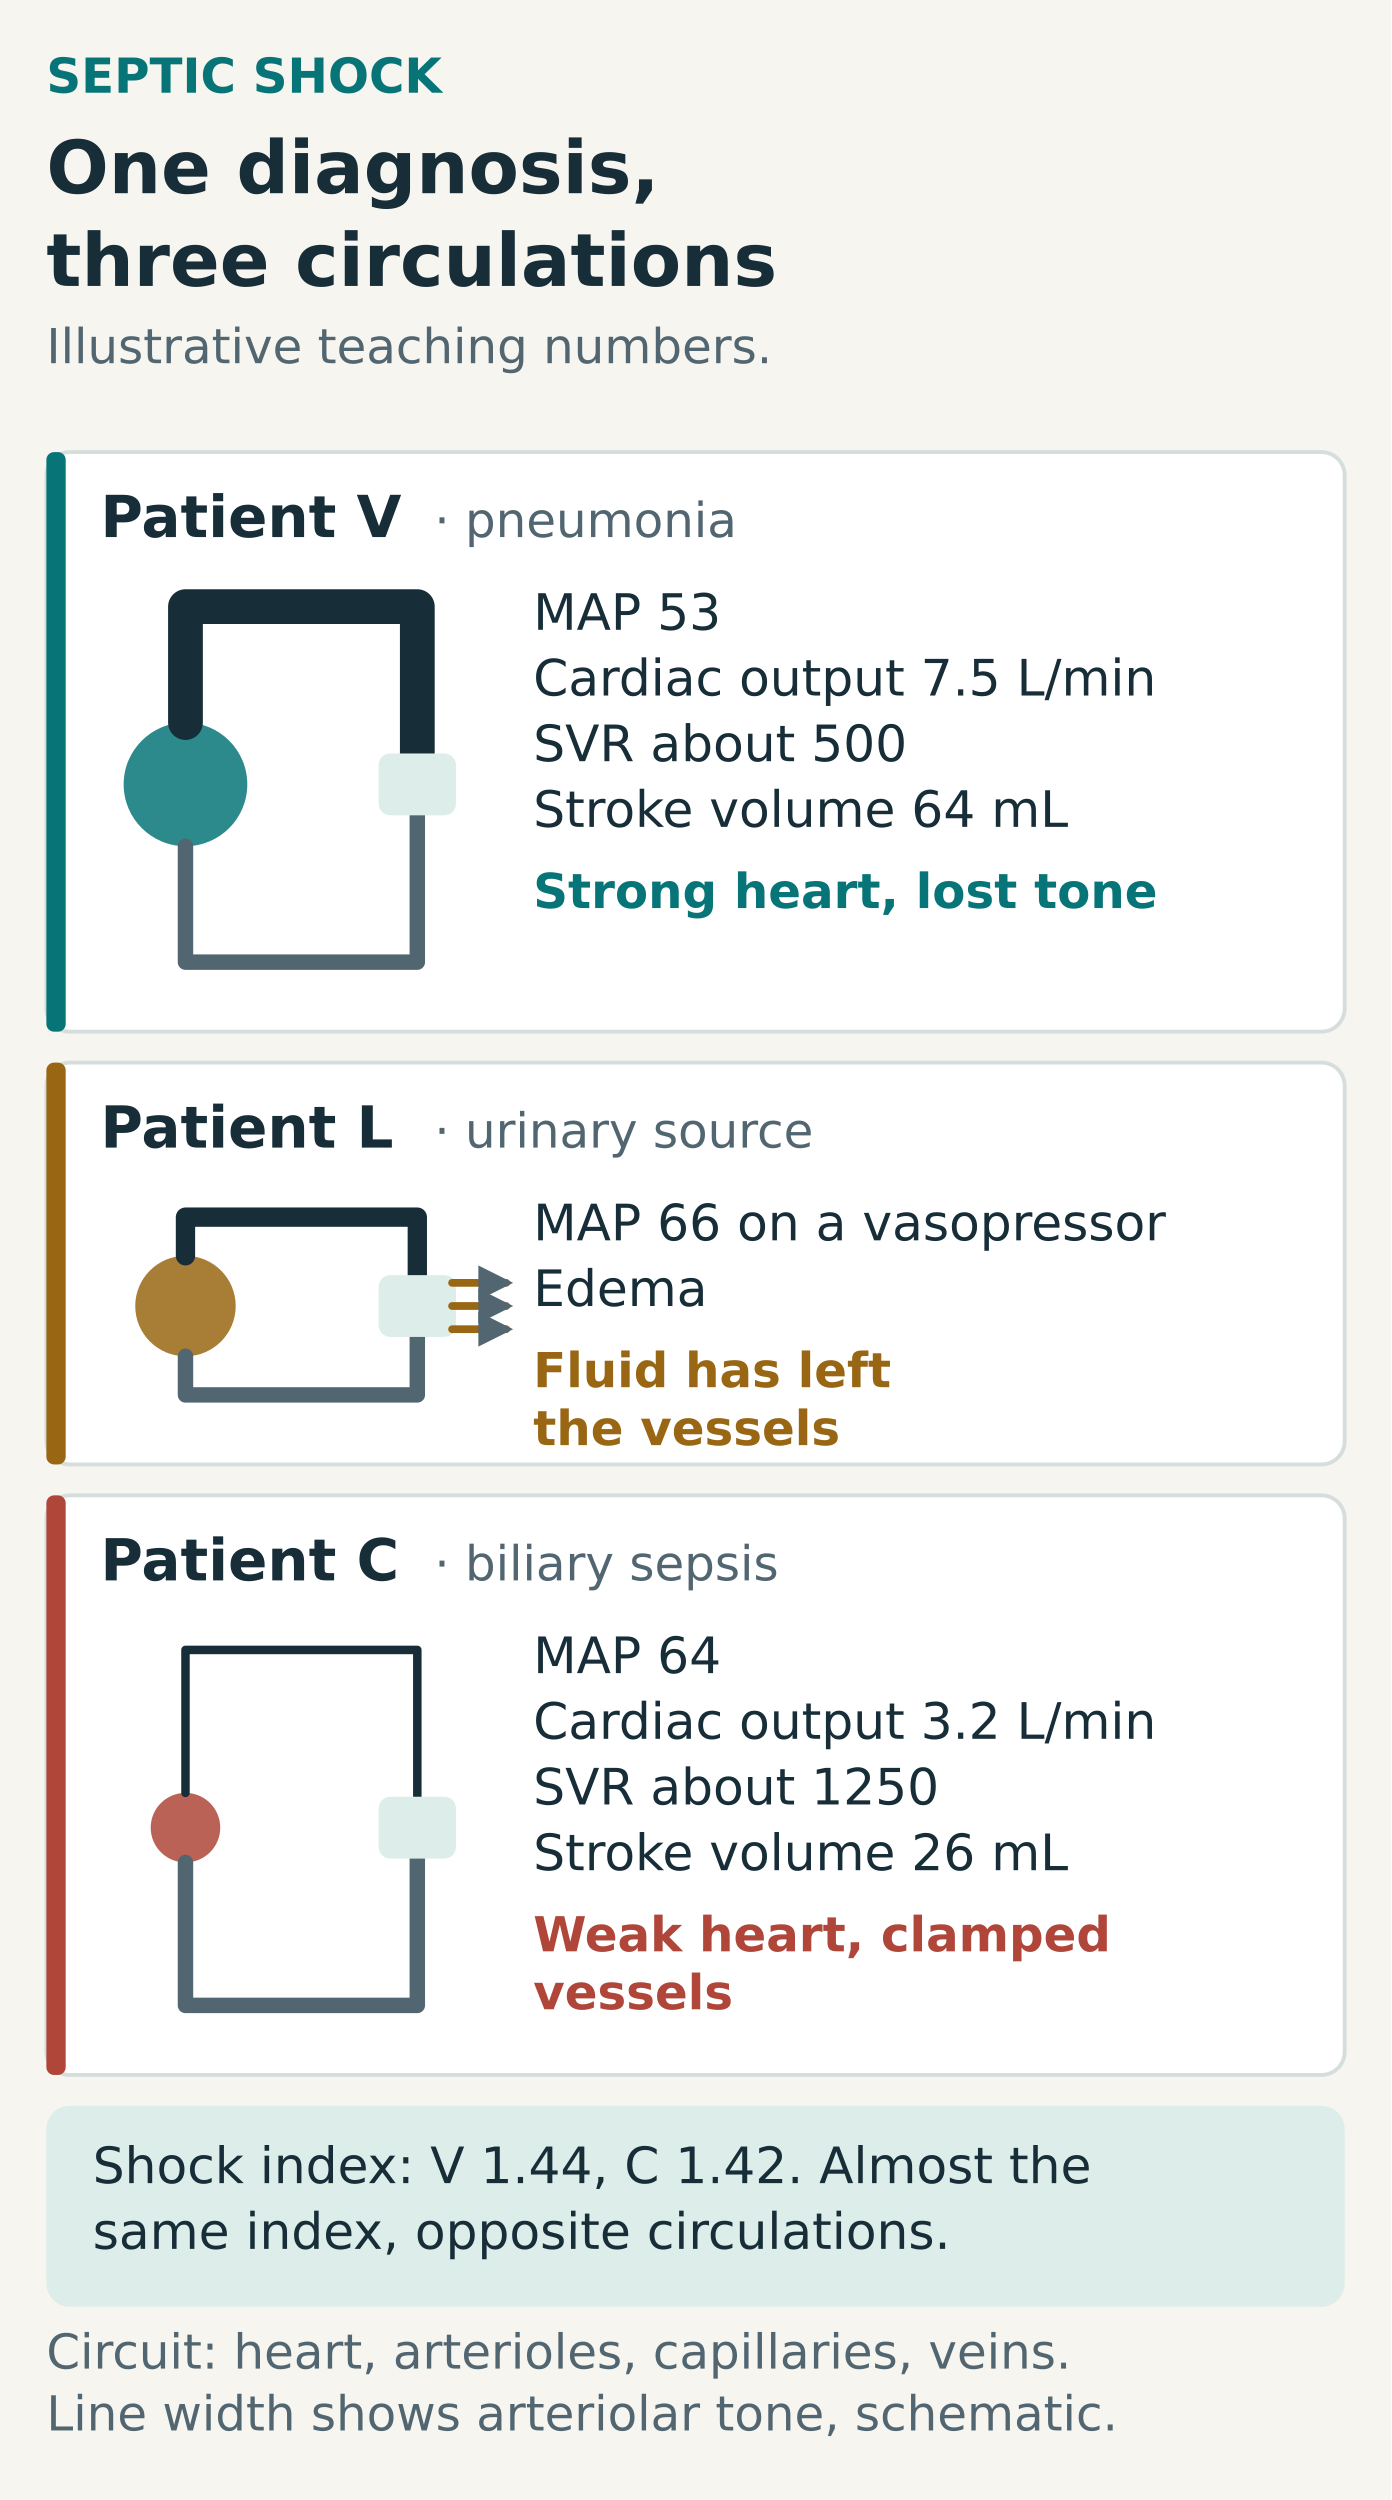
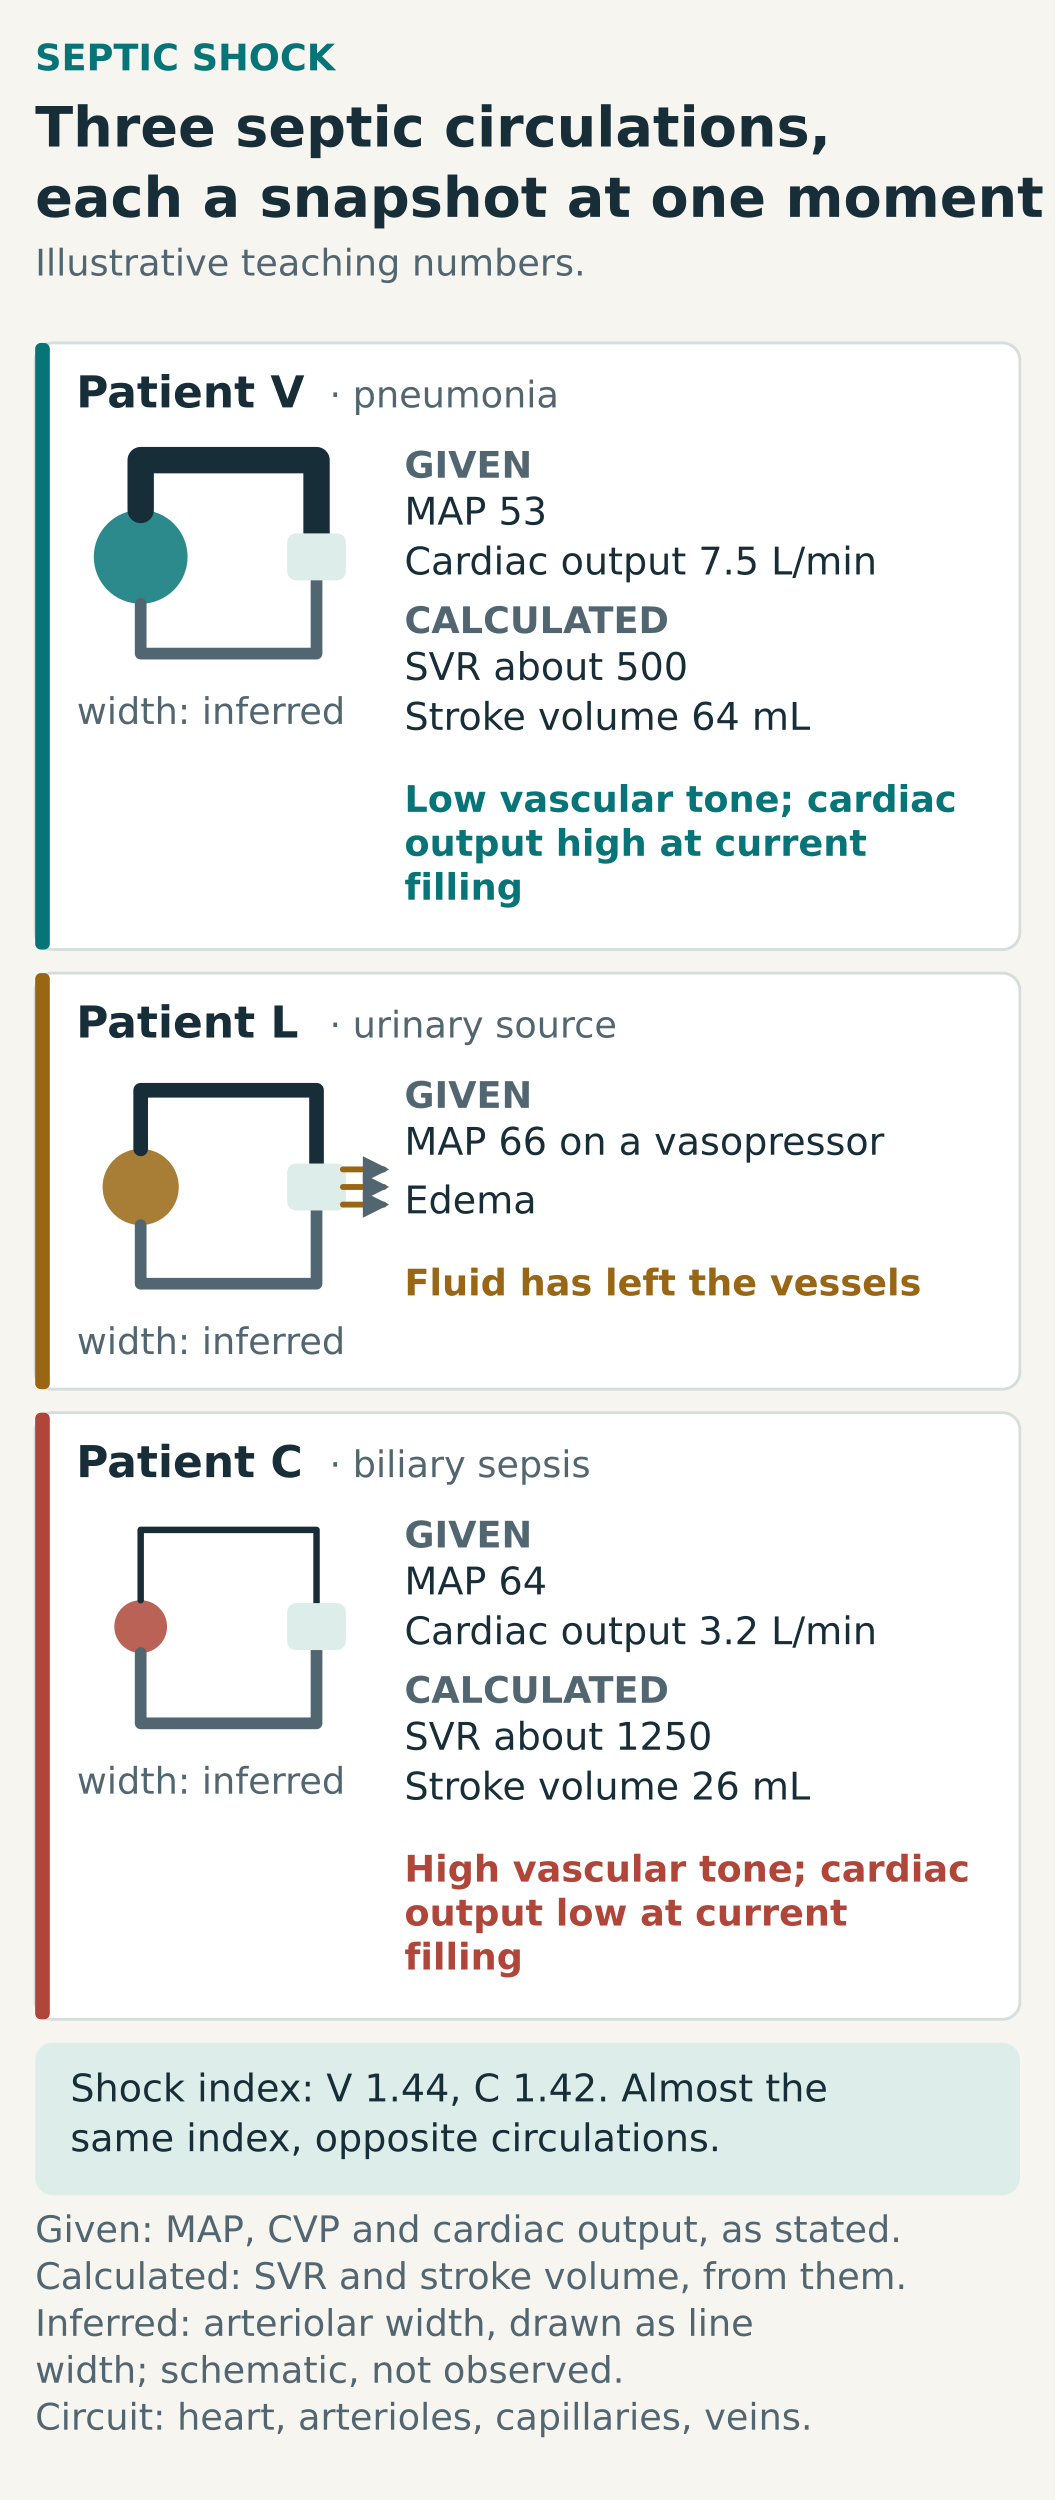
- <svg xmlns="http://www.w3.org/2000/svg" class="diagram-screen" viewBox="0 0 360 647" role="img" aria-labelledby="fig-r3-01-three-septic-circulations-screen-title" aria-describedby="fig-r3-01-three-septic-circulations-screen-desc">
+ <svg xmlns="http://www.w3.org/2000/svg" class="diagram-screen" viewBox="0 0 360 853" role="img" aria-labelledby="fig-r3-01-three-septic-circulations-screen-title" aria-describedby="fig-r3-01-three-septic-circulations-screen-desc">
  <style>text{font-family:'DejaVu Sans',system-ui,sans-serif}.fig-r3-01-three-septic-circulations-screen-t-ink{fill:var(--fig-ink,#172d38)}.fig-r3-01-three-septic-circulations-screen-t-muted{fill:var(--fig-muted,#526671)}.fig-r3-01-three-septic-circulations-screen-t-teal{fill:var(--fig-teal,#077578)}.fig-r3-01-three-septic-circulations-screen-t-red{fill:var(--fig-red,#af4639)}.fig-r3-01-three-septic-circulations-screen-t-gold{fill:var(--fig-gold,#996613)}.fig-r3-01-three-septic-circulations-screen-bg{fill:var(--fig-canvas,#f7f5ef)}.fig-r3-01-three-septic-circulations-screen-pn{fill:var(--fig-panel,#ffffff);stroke:var(--fig-rule,#d5dedc)}.fig-r3-01-three-septic-circulations-screen-s-teal{stroke:var(--fig-teal,#077578);fill:none}.fig-r3-01-three-septic-circulations-screen-f-teal{fill:var(--fig-teal,#077578)}.fig-r3-01-three-septic-circulations-screen-s-red{stroke:var(--fig-red,#af4639);fill:none}.fig-r3-01-three-septic-circulations-screen-f-red{fill:var(--fig-red,#af4639)}.fig-r3-01-three-septic-circulations-screen-s-gold{stroke:var(--fig-gold,#996613);fill:none}.fig-r3-01-three-septic-circulations-screen-f-gold{fill:var(--fig-gold,#996613)}.fig-r3-01-three-septic-circulations-screen-s-muted{stroke:var(--fig-muted,#526671);fill:none}.fig-r3-01-three-septic-circulations-screen-f-muted{fill:var(--fig-muted,#526671)}.fig-r3-01-three-septic-circulations-screen-s-rule{stroke:var(--fig-rule,#d5dedc);fill:none}.fig-r3-01-three-septic-circulations-screen-f-rule{fill:var(--fig-rule,#d5dedc)}.fig-r3-01-three-septic-circulations-screen-s-ink{stroke:var(--fig-ink,#172d38);fill:none}.fig-r3-01-three-septic-circulations-screen-f-ink{fill:var(--fig-ink,#172d38)}.fig-r3-01-three-septic-circulations-screen-f-tt{fill:var(--fig-teal-tint,#ddedea)}.fig-r3-01-three-septic-circulations-screen-f-rt{fill:var(--fig-red-tint,#f5e4df)}@media (prefers-color-scheme:dark){.fig-r3-01-three-septic-circulations-screen-t-ink{fill:var(--fig-ink,#e8dfd0)}.fig-r3-01-three-septic-circulations-screen-t-muted{fill:var(--fig-muted,#b3a897)}.fig-r3-01-three-septic-circulations-screen-t-teal{fill:var(--fig-teal,#6fb8b0)}.fig-r3-01-three-septic-circulations-screen-t-red{fill:var(--fig-red,#e0907f)}.fig-r3-01-three-septic-circulations-screen-t-gold{fill:var(--fig-gold,#d9a955)}.fig-r3-01-three-septic-circulations-screen-bg{fill:var(--fig-canvas,#25211c)}.fig-r3-01-three-septic-circulations-screen-pn{fill:var(--fig-panel,#2d2822);stroke:var(--fig-rule,#4a4238)}.fig-r3-01-three-septic-circulations-screen-s-teal{stroke:var(--fig-teal,#6fb8b0);fill:none}.fig-r3-01-three-septic-circulations-screen-f-teal{fill:var(--fig-teal,#6fb8b0)}.fig-r3-01-three-septic-circulations-screen-s-red{stroke:var(--fig-red,#e0907f);fill:none}.fig-r3-01-three-septic-circulations-screen-f-red{fill:var(--fig-red,#e0907f)}.fig-r3-01-three-septic-circulations-screen-s-gold{stroke:var(--fig-gold,#d9a955);fill:none}.fig-r3-01-three-septic-circulations-screen-f-gold{fill:var(--fig-gold,#d9a955)}.fig-r3-01-three-septic-circulations-screen-s-muted{stroke:var(--fig-muted,#b3a897);fill:none}.fig-r3-01-three-septic-circulations-screen-f-muted{fill:var(--fig-muted,#b3a897)}.fig-r3-01-three-septic-circulations-screen-s-rule{stroke:var(--fig-rule,#4a4238);fill:none}.fig-r3-01-three-septic-circulations-screen-f-rule{fill:var(--fig-rule,#4a4238)}.fig-r3-01-three-septic-circulations-screen-s-ink{stroke:var(--fig-ink,#e8dfd0);fill:none}.fig-r3-01-three-septic-circulations-screen-f-ink{fill:var(--fig-ink,#e8dfd0)}.fig-r3-01-three-septic-circulations-screen-f-tt{fill:var(--fig-teal-tint,#30443f)}.fig-r3-01-three-septic-circulations-screen-f-rt{fill:var(--fig-red-tint,#43302a)}}</style>
  <defs>
    <marker id="fig-r3-01-three-septic-circulations-screen-ah" viewBox="0 0 10 10" refX="8" refY="5" markerWidth="4.5" markerHeight="4.5" orient="auto-start-reverse">
      <path class="fig-r3-01-three-septic-circulations-screen-f-muted" d="M0,0 L10,5 L0,10 z" />
    </marker>
  </defs>
-   <rect class="fig-r3-01-three-septic-circulations-screen-bg" width="360" height="647" />
+   <rect class="fig-r3-01-three-septic-circulations-screen-bg" width="360" height="853" />
  <text class="fig-r3-01-three-septic-circulations-screen-t-teal" x="12.0" y="24.0" font-size="12.5" font-weight="600" text-anchor="start">SEPTIC SHOCK</text>
-   <text class="fig-r3-01-three-septic-circulations-screen-t-ink" x="12.0" y="50.0" font-size="19" font-weight="600" text-anchor="start">One diagnosis,</text>
-   <text class="fig-r3-01-three-septic-circulations-screen-t-ink" x="12.0" y="74.0" font-size="19" font-weight="600" text-anchor="start">three circulations</text>
+   <text class="fig-r3-01-three-septic-circulations-screen-t-ink" x="12.0" y="50.0" font-size="19" font-weight="600" text-anchor="start">Three septic circulations,</text>
+   <text class="fig-r3-01-three-septic-circulations-screen-t-ink" x="12.0" y="74.0" font-size="19" font-weight="600" text-anchor="start">each a snapshot at one moment</text>
  <text class="fig-r3-01-three-septic-circulations-screen-t-muted" x="12.0" y="94.0" font-size="12.5" text-anchor="start">Illustrative teaching numbers.</text>
-   <rect class="fig-r3-01-three-septic-circulations-screen-pn" x="12.0" y="117.0" width="336.0" height="150.0" rx="6" />
-   <rect class="fig-r3-01-three-septic-circulations-screen-f-teal" x="12.0" y="117.0" width="5" height="150.0" rx="2" />
+   <rect class="fig-r3-01-three-septic-circulations-screen-pn" x="12.0" y="117.0" width="336.0" height="207.0" rx="6" />
+   <rect class="fig-r3-01-three-septic-circulations-screen-f-teal" x="12.0" y="117.0" width="5" height="207.0" rx="2" />
  <text class="fig-r3-01-three-septic-circulations-screen-t-ink" x="26.0" y="139.0" font-size="15" font-weight="600" text-anchor="start">Patient V</text>
  <text class="fig-r3-01-three-septic-circulations-screen-t-muted" x="112.4" y="139.0" font-size="12.5" text-anchor="start">· pneumonia</text>
-   <circle class="fig-r3-01-three-septic-circulations-screen-f-teal" cx="48" cy="203.0" r="16" opacity="0.85" />
-   <path class="fig-r3-01-three-septic-circulations-screen-s-ink" d="M48,187.0 V157 H108 V195.0" stroke-width="9" stroke-linecap="round" stroke-linejoin="round" />
-   <path class="fig-r3-01-three-septic-circulations-screen-s-muted" d="M108,211.0 V249 H48 V219.0" stroke-width="4" stroke-linecap="round" stroke-linejoin="round" />
-   <rect class="fig-r3-01-three-septic-circulations-screen-f-tt" x="98" y="195.0" width="20" height="16" rx="3" />
-   <text class="fig-r3-01-three-septic-circulations-screen-t-ink" x="138.0" y="163.0" font-size="13" text-anchor="start">MAP 53</text>
-   <text class="fig-r3-01-three-septic-circulations-screen-t-ink" x="138.0" y="180.0" font-size="13" text-anchor="start">Cardiac output 7.5 L/min</text>
-   <text class="fig-r3-01-three-septic-circulations-screen-t-ink" x="138.0" y="197.0" font-size="13" text-anchor="start">SVR about 500</text>
-   <text class="fig-r3-01-three-septic-circulations-screen-t-ink" x="138.0" y="214.0" font-size="13" text-anchor="start">Stroke volume 64 mL</text>
-   <text class="fig-r3-01-three-septic-circulations-screen-t-teal" x="138.0" y="235.0" font-size="12.5" font-weight="600" text-anchor="start">Strong heart, lost tone</text>
-   <rect class="fig-r3-01-three-septic-circulations-screen-pn" x="12.0" y="275.0" width="336.0" height="104.0" rx="6" />
-   <rect class="fig-r3-01-three-septic-circulations-screen-f-gold" x="12.0" y="275.0" width="5" height="104.0" rx="2" />
-   <text class="fig-r3-01-three-septic-circulations-screen-t-ink" x="26.0" y="297.0" font-size="15" font-weight="600" text-anchor="start">Patient L</text>
-   <text class="fig-r3-01-three-septic-circulations-screen-t-muted" x="112.4" y="297.0" font-size="12.5" text-anchor="start">· urinary source</text>
-   <circle class="fig-r3-01-three-septic-circulations-screen-f-gold" cx="48" cy="338.0" r="13" opacity="0.85" />
-   <path class="fig-r3-01-three-septic-circulations-screen-s-ink" d="M48,325.0 V315 H108 V330.0" stroke-width="5" stroke-linecap="round" stroke-linejoin="round" />
-   <path class="fig-r3-01-three-septic-circulations-screen-s-muted" d="M108,346.0 V361 H48 V351.0" stroke-width="4" stroke-linecap="round" stroke-linejoin="round" />
-   <rect class="fig-r3-01-three-septic-circulations-screen-f-tt" x="98" y="330.0" width="20" height="16" rx="3" />
-   <path class="fig-r3-01-three-septic-circulations-screen-s-gold" d="M117,332.0 h14" stroke-width="2" stroke-linecap="round" marker-end="url(#fig-r3-01-three-septic-circulations-screen-ah)" />
-   <path class="fig-r3-01-three-septic-circulations-screen-s-gold" d="M117,338.0 h14" stroke-width="2" stroke-linecap="round" marker-end="url(#fig-r3-01-three-septic-circulations-screen-ah)" />
-   <path class="fig-r3-01-three-septic-circulations-screen-s-gold" d="M117,344.0 h14" stroke-width="2" stroke-linecap="round" marker-end="url(#fig-r3-01-three-septic-circulations-screen-ah)" />
-   <text class="fig-r3-01-three-septic-circulations-screen-t-ink" x="138.0" y="321.0" font-size="13" text-anchor="start">MAP 66 on a vasopressor</text>
-   <text class="fig-r3-01-three-septic-circulations-screen-t-ink" x="138.0" y="338.0" font-size="13" text-anchor="start">Edema</text>
-   <text class="fig-r3-01-three-septic-circulations-screen-t-gold" x="138.0" y="359.0" font-size="12.5" font-weight="600" text-anchor="start">Fluid has left</text>
-   <text class="fig-r3-01-three-septic-circulations-screen-t-gold" x="138.0" y="374.0" font-size="12.5" font-weight="600" text-anchor="start">the vessels</text>
-   <rect class="fig-r3-01-three-septic-circulations-screen-pn" x="12.0" y="387.0" width="336.0" height="150.0" rx="6" />
-   <rect class="fig-r3-01-three-septic-circulations-screen-f-red" x="12.0" y="387.0" width="5" height="150.0" rx="2" />
-   <text class="fig-r3-01-three-septic-circulations-screen-t-ink" x="26.0" y="409.0" font-size="15" font-weight="600" text-anchor="start">Patient C</text>
-   <text class="fig-r3-01-three-septic-circulations-screen-t-muted" x="112.4" y="409.0" font-size="12.5" text-anchor="start">· biliary sepsis</text>
-   <circle class="fig-r3-01-three-septic-circulations-screen-f-red" cx="48" cy="473.0" r="9" opacity="0.85" />
-   <path class="fig-r3-01-three-septic-circulations-screen-s-ink" d="M48,464.0 V427 H108 V465.0" stroke-width="2.2" stroke-linecap="round" stroke-linejoin="round" />
-   <path class="fig-r3-01-three-septic-circulations-screen-s-muted" d="M108,481.0 V519 H48 V482.0" stroke-width="4" stroke-linecap="round" stroke-linejoin="round" />
-   <rect class="fig-r3-01-three-septic-circulations-screen-f-tt" x="98" y="465.0" width="20" height="16" rx="3" />
-   <text class="fig-r3-01-three-septic-circulations-screen-t-ink" x="138.0" y="433.0" font-size="13" text-anchor="start">MAP 64</text>
-   <text class="fig-r3-01-three-septic-circulations-screen-t-ink" x="138.0" y="450.0" font-size="13" text-anchor="start">Cardiac output 3.2 L/min</text>
-   <text class="fig-r3-01-three-septic-circulations-screen-t-ink" x="138.0" y="467.0" font-size="13" text-anchor="start">SVR about 1250</text>
-   <text class="fig-r3-01-three-septic-circulations-screen-t-ink" x="138.0" y="484.0" font-size="13" text-anchor="start">Stroke volume 26 mL</text>
-   <text class="fig-r3-01-three-septic-circulations-screen-t-red" x="138.0" y="505.0" font-size="12.5" font-weight="600" text-anchor="start">Weak heart, clamped</text>
-   <text class="fig-r3-01-three-septic-circulations-screen-t-red" x="138.0" y="520.0" font-size="12.5" font-weight="600" text-anchor="start">vessels</text>
-   <rect class="fig-r3-01-three-septic-circulations-screen-f-tt" x="12.0" y="545.0" width="336.0" height="52.0" rx="6" />
-   <text class="fig-r3-01-three-septic-circulations-screen-t-ink" x="24.0" y="565.0" font-size="13" text-anchor="start">Shock index: V 1.44, C 1.42. Almost the</text>
-   <text class="fig-r3-01-three-septic-circulations-screen-t-ink" x="24.0" y="582.0" font-size="13" text-anchor="start">same index, opposite circulations.</text>
-   <text class="fig-r3-01-three-septic-circulations-screen-t-muted" x="12.0" y="613.0" font-size="12.5" text-anchor="start">Circuit: heart, arterioles, capillaries, veins.</text>
-   <text class="fig-r3-01-three-septic-circulations-screen-t-muted" x="12.0" y="629.0" font-size="12.5" text-anchor="start">Line width shows arteriolar tone, schematic.</text>
+   <circle class="fig-r3-01-three-septic-circulations-screen-f-teal" cx="48" cy="190.0" r="16" opacity="0.85" />
+   <path class="fig-r3-01-three-septic-circulations-screen-s-ink" d="M48,174.0 V157 H108 V182.0" stroke-width="9" stroke-linecap="round" stroke-linejoin="round" />
+   <path class="fig-r3-01-three-septic-circulations-screen-s-muted" d="M108,198.0 V223 H48 V206.0" stroke-width="4" stroke-linecap="round" stroke-linejoin="round" />
+   <rect class="fig-r3-01-three-septic-circulations-screen-f-tt" x="98" y="182.0" width="20" height="16" rx="3" />
+   <text class="fig-r3-01-three-septic-circulations-screen-t-muted" x="72.0" y="247.0" font-size="12.5" text-anchor="middle">width: inferred</text>
+   <text class="fig-r3-01-three-septic-circulations-screen-t-muted" x="138.0" y="163.0" font-size="12.5" font-weight="600" text-anchor="start">GIVEN</text>
+   <text class="fig-r3-01-three-septic-circulations-screen-t-ink" x="138.0" y="179.0" font-size="13" text-anchor="start">MAP 53</text>
+   <text class="fig-r3-01-three-septic-circulations-screen-t-ink" x="138.0" y="196.0" font-size="13" text-anchor="start">Cardiac output 7.5 L/min</text>
+   <text class="fig-r3-01-three-septic-circulations-screen-t-muted" x="138.0" y="216.0" font-size="12.5" font-weight="600" text-anchor="start">CALCULATED</text>
+   <text class="fig-r3-01-three-septic-circulations-screen-t-ink" x="138.0" y="232.0" font-size="13" text-anchor="start">SVR about 500</text>
+   <text class="fig-r3-01-three-septic-circulations-screen-t-ink" x="138.0" y="249.0" font-size="13" text-anchor="start">Stroke volume 64 mL</text>
+   <text class="fig-r3-01-three-septic-circulations-screen-t-teal" x="138.0" y="277.0" font-size="12.5" font-weight="600" text-anchor="start">Low vascular tone; cardiac</text>
+   <text class="fig-r3-01-three-septic-circulations-screen-t-teal" x="138.0" y="292.0" font-size="12.5" font-weight="600" text-anchor="start">output high at current</text>
+   <text class="fig-r3-01-three-septic-circulations-screen-t-teal" x="138.0" y="307.0" font-size="12.5" font-weight="600" text-anchor="start">filling</text>
+   <rect class="fig-r3-01-three-septic-circulations-screen-pn" x="12.0" y="332.0" width="336.0" height="142.0" rx="6" />
+   <rect class="fig-r3-01-three-septic-circulations-screen-f-gold" x="12.0" y="332.0" width="5" height="142.0" rx="2" />
+   <text class="fig-r3-01-three-septic-circulations-screen-t-ink" x="26.0" y="354.0" font-size="15" font-weight="600" text-anchor="start">Patient L</text>
+   <text class="fig-r3-01-three-septic-circulations-screen-t-muted" x="112.4" y="354.0" font-size="12.5" text-anchor="start">· urinary source</text>
+   <circle class="fig-r3-01-three-septic-circulations-screen-f-gold" cx="48" cy="405.0" r="13" opacity="0.85" />
+   <path class="fig-r3-01-three-septic-circulations-screen-s-ink" d="M48,392.0 V372 H108 V397.0" stroke-width="5" stroke-linecap="round" stroke-linejoin="round" />
+   <path class="fig-r3-01-three-septic-circulations-screen-s-muted" d="M108,413.0 V438 H48 V418.0" stroke-width="4" stroke-linecap="round" stroke-linejoin="round" />
+   <rect class="fig-r3-01-three-septic-circulations-screen-f-tt" x="98" y="397.0" width="20" height="16" rx="3" />
+   <path class="fig-r3-01-three-septic-circulations-screen-s-gold" d="M117,399.0 h14" stroke-width="2" stroke-linecap="round" marker-end="url(#fig-r3-01-three-septic-circulations-screen-ah)" />
+   <path class="fig-r3-01-three-septic-circulations-screen-s-gold" d="M117,405.0 h14" stroke-width="2" stroke-linecap="round" marker-end="url(#fig-r3-01-three-septic-circulations-screen-ah)" />
+   <path class="fig-r3-01-three-septic-circulations-screen-s-gold" d="M117,411.0 h14" stroke-width="2" stroke-linecap="round" marker-end="url(#fig-r3-01-three-septic-circulations-screen-ah)" />
+   <text class="fig-r3-01-three-septic-circulations-screen-t-muted" x="72.0" y="462.0" font-size="12.5" text-anchor="middle">width: inferred</text>
+   <text class="fig-r3-01-three-septic-circulations-screen-t-muted" x="138.0" y="378.0" font-size="12.5" font-weight="600" text-anchor="start">GIVEN</text>
+   <text class="fig-r3-01-three-septic-circulations-screen-t-ink" x="138.0" y="394.0" font-size="13" text-anchor="start">MAP 66 on a vasopressor</text>
+   <text class="fig-r3-01-three-septic-circulations-screen-t-ink" x="138.0" y="414.0" font-size="13" text-anchor="start">Edema</text>
+   <text class="fig-r3-01-three-septic-circulations-screen-t-gold" x="138.0" y="442.0" font-size="12.5" font-weight="600" text-anchor="start">Fluid has left the vessels</text>
+   <rect class="fig-r3-01-three-septic-circulations-screen-pn" x="12.0" y="482.0" width="336.0" height="207.0" rx="6" />
+   <rect class="fig-r3-01-three-septic-circulations-screen-f-red" x="12.0" y="482.0" width="5" height="207.0" rx="2" />
+   <text class="fig-r3-01-three-septic-circulations-screen-t-ink" x="26.0" y="504.0" font-size="15" font-weight="600" text-anchor="start">Patient C</text>
+   <text class="fig-r3-01-three-septic-circulations-screen-t-muted" x="112.4" y="504.0" font-size="12.5" text-anchor="start">· biliary sepsis</text>
+   <circle class="fig-r3-01-three-septic-circulations-screen-f-red" cx="48" cy="555.0" r="9" opacity="0.85" />
+   <path class="fig-r3-01-three-septic-circulations-screen-s-ink" d="M48,546.0 V522 H108 V547.0" stroke-width="2.2" stroke-linecap="round" stroke-linejoin="round" />
+   <path class="fig-r3-01-three-septic-circulations-screen-s-muted" d="M108,563.0 V588 H48 V564.0" stroke-width="4" stroke-linecap="round" stroke-linejoin="round" />
+   <rect class="fig-r3-01-three-septic-circulations-screen-f-tt" x="98" y="547.0" width="20" height="16" rx="3" />
+   <text class="fig-r3-01-three-septic-circulations-screen-t-muted" x="72.0" y="612.0" font-size="12.5" text-anchor="middle">width: inferred</text>
+   <text class="fig-r3-01-three-septic-circulations-screen-t-muted" x="138.0" y="528.0" font-size="12.5" font-weight="600" text-anchor="start">GIVEN</text>
+   <text class="fig-r3-01-three-septic-circulations-screen-t-ink" x="138.0" y="544.0" font-size="13" text-anchor="start">MAP 64</text>
+   <text class="fig-r3-01-three-septic-circulations-screen-t-ink" x="138.0" y="561.0" font-size="13" text-anchor="start">Cardiac output 3.2 L/min</text>
+   <text class="fig-r3-01-three-septic-circulations-screen-t-muted" x="138.0" y="581.0" font-size="12.5" font-weight="600" text-anchor="start">CALCULATED</text>
+   <text class="fig-r3-01-three-septic-circulations-screen-t-ink" x="138.0" y="597.0" font-size="13" text-anchor="start">SVR about 1250</text>
+   <text class="fig-r3-01-three-septic-circulations-screen-t-ink" x="138.0" y="614.0" font-size="13" text-anchor="start">Stroke volume 26 mL</text>
+   <text class="fig-r3-01-three-septic-circulations-screen-t-red" x="138.0" y="642.0" font-size="12.5" font-weight="600" text-anchor="start">High vascular tone; cardiac</text>
+   <text class="fig-r3-01-three-septic-circulations-screen-t-red" x="138.0" y="657.0" font-size="12.5" font-weight="600" text-anchor="start">output low at current</text>
+   <text class="fig-r3-01-three-septic-circulations-screen-t-red" x="138.0" y="672.0" font-size="12.5" font-weight="600" text-anchor="start">filling</text>
+   <rect class="fig-r3-01-three-septic-circulations-screen-f-tt" x="12.0" y="697.0" width="336.0" height="52.0" rx="6" />
+   <text class="fig-r3-01-three-septic-circulations-screen-t-ink" x="24.0" y="717.0" font-size="13" text-anchor="start">Shock index: V 1.44, C 1.42. Almost the</text>
+   <text class="fig-r3-01-three-septic-circulations-screen-t-ink" x="24.0" y="734.0" font-size="13" text-anchor="start">same index, opposite circulations.</text>
+   <text class="fig-r3-01-three-septic-circulations-screen-t-muted" x="12.0" y="765.0" font-size="12.5" text-anchor="start">Given: MAP, CVP and cardiac output, as stated.</text>
+   <text class="fig-r3-01-three-septic-circulations-screen-t-muted" x="12.0" y="781.0" font-size="12.5" text-anchor="start">Calculated: SVR and stroke volume, from them.</text>
+   <text class="fig-r3-01-three-septic-circulations-screen-t-muted" x="12.0" y="797.0" font-size="12.5" text-anchor="start">Inferred: arteriolar width, drawn as line</text>
+   <text class="fig-r3-01-three-septic-circulations-screen-t-muted" x="12.0" y="813.0" font-size="12.5" text-anchor="start">width; schematic, not observed.</text>
+   <text class="fig-r3-01-three-septic-circulations-screen-t-muted" x="12.0" y="829.0" font-size="12.5" text-anchor="start">Circuit: heart, arterioles, capillaries, veins.</text>
</svg>
